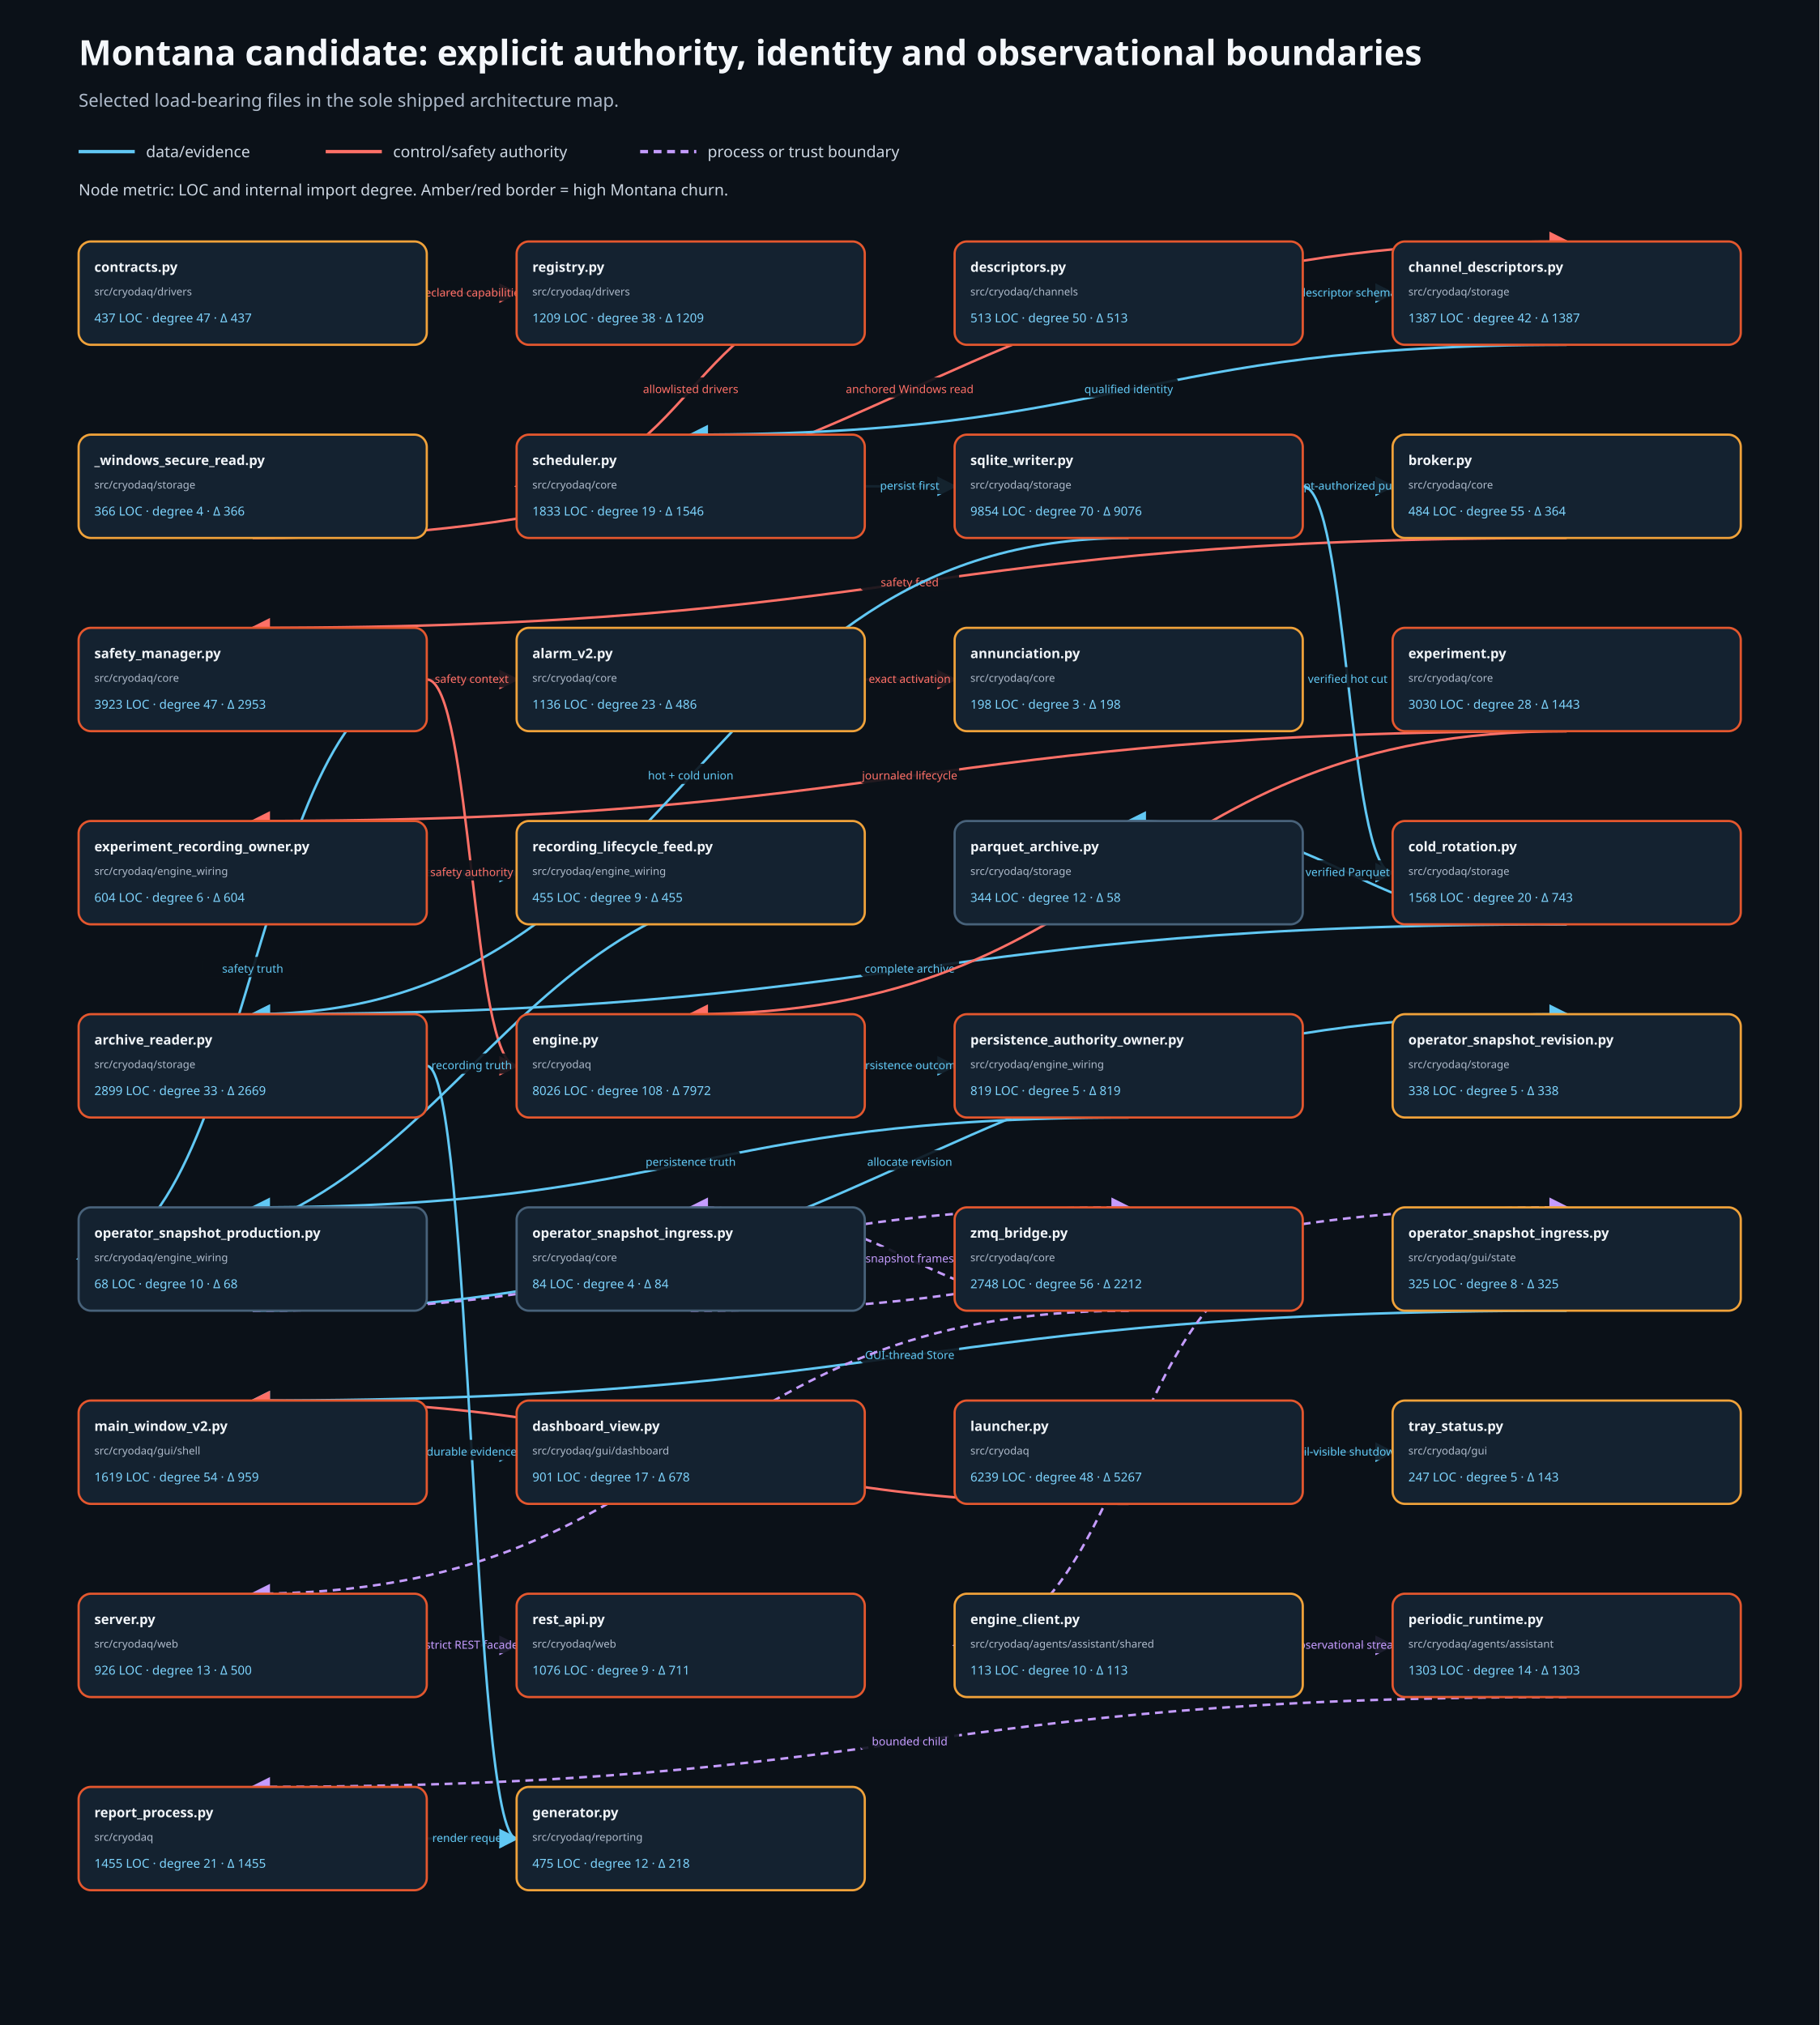
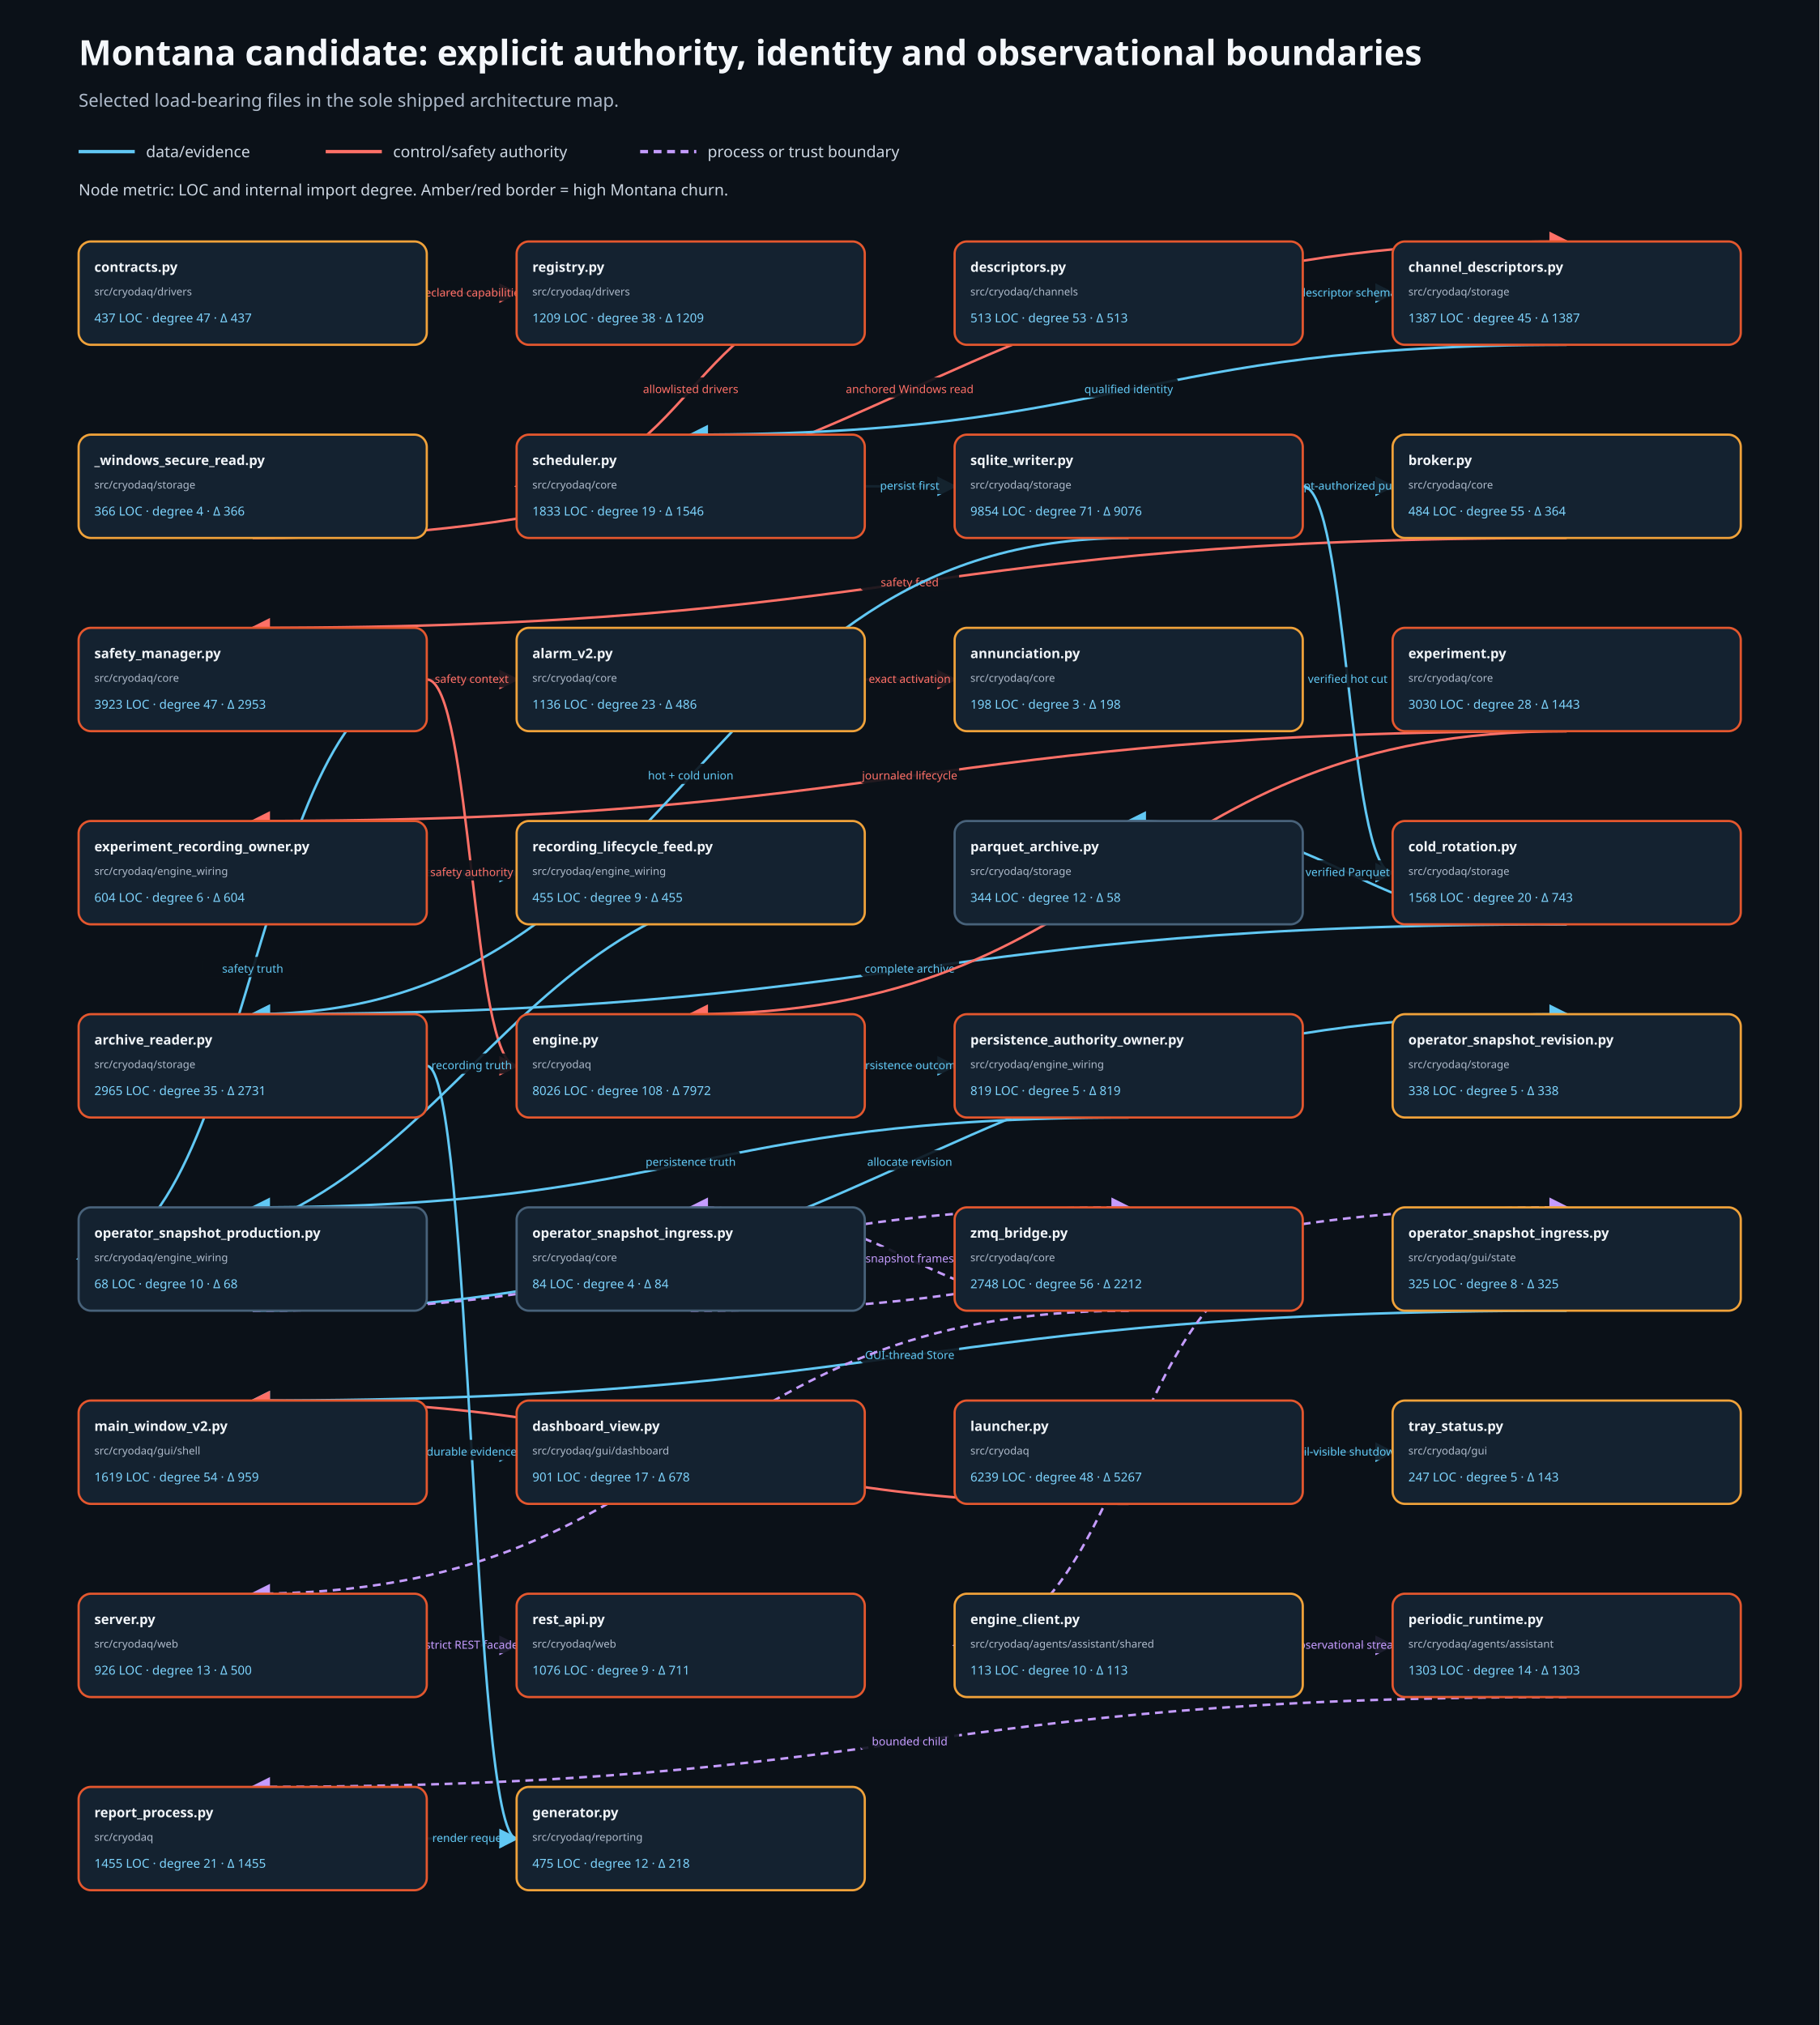
<svg xmlns="http://www.w3.org/2000/svg" role="img" aria-labelledby="title desc" viewBox="0 0 1620 1803" width="1620" height="1803">
  <defs>
    <marker id="dataArrow" markerWidth="8" markerHeight="8" refX="7" refY="4" orient="auto">
      <path d="M0,0 L8,4 L0,8 Z" fill="#61c8f4" />
    </marker>
    <marker id="controlArrow" markerWidth="8" markerHeight="8" refX="7" refY="4" orient="auto">
      <path d="M0,0 L8,4 L0,8 Z" fill="#ff7067" />
    </marker>
    <marker id="boundaryArrow" markerWidth="8" markerHeight="8" refX="7" refY="4" orient="auto">
      <path d="M0,0 L8,4 L0,8 Z" fill="#c59cff" />
    </marker>
  </defs>
  <rect width="100%" height="100%" fill="#0b1118" />
  <text x="70" y="58" fill="#f4f7fb" font-family="Segoe UI, sans-serif" font-size="31" font-weight="700">Montana candidate: explicit authority, identity and observational boundaries</text>
  <text x="70" y="95" fill="#aebaca" font-family="Segoe UI, sans-serif" font-size="16">Selected load-bearing files in the sole shipped architecture map.</text>
  <g aria-label="Legend" font-family="Segoe UI, sans-serif" font-size="14">
    <line x1="70" y1="135" x2="120" y2="135" stroke="#61c8f4" stroke-width="3" />
    <text x="130" y="140" fill="#cbd5e1">data/evidence</text>
    <line x1="290" y1="135" x2="340" y2="135" stroke="#ff7067" stroke-width="3" />
    <text x="350" y="140" fill="#cbd5e1">control/safety authority</text>
    <line x1="570" y1="135" x2="620" y2="135" stroke="#c59cff" stroke-width="3" stroke-dasharray="7 5" />
    <text x="630" y="140" fill="#cbd5e1">process or trust boundary</text>
    <text x="70" y="174" fill="#cbd5e1">Node metric: LOC and internal import degree. Amber/red border = high Montana churn.</text>
  </g>
  <g class="architecture-edges" fill="none">
    <path d="M380,261.0 C420.0,261.0 420.0,261.0 460,261.0" stroke="#ff7067" stroke-width="2.2" marker-end="url(#controlArrow)" />
    <rect x="376.0" y="250.0" width="88" height="18" rx="4" fill="#0b1118" opacity=".9" />
    <text x="420.0" y="264.0" text-anchor="middle" fill="#ff7067" font-family="Segoe UI, sans-serif" font-size="10">declared capabilities</text>
    <path d="M770,261.0 C615.0,261.0 615.0,433.0 460,433.0" stroke="#ff7067" stroke-width="2.2" marker-end="url(#controlArrow)" />
    <rect x="571.0" y="336.0" width="88" height="18" rx="4" fill="#0b1118" opacity=".9" />
    <text x="615.0" y="350.0" text-anchor="middle" fill="#ff7067" font-family="Segoe UI, sans-serif" font-size="10">allowlisted drivers</text>
    <path d="M1160,261.0 C1200.0,261.0 1200.0,261.0 1240,261.0" stroke="#61c8f4" stroke-width="2.2" marker-end="url(#dataArrow)" />
    <rect x="1156.0" y="250.0" width="88" height="18" rx="4" fill="#0b1118" opacity=".9" />
    <text x="1200.0" y="264.0" text-anchor="middle" fill="#61c8f4" font-family="Segoe UI, sans-serif" font-size="10">descriptor schema</text>
    <path d="M225.0,479 C810.0,479 810.0,215 1395.0,215" stroke="#ff7067" stroke-width="2.2" marker-end="url(#controlArrow)" />
    <rect x="766.0" y="336.0" width="88" height="18" rx="4" fill="#0b1118" opacity=".9" />
    <text x="810.0" y="350.0" text-anchor="middle" fill="#ff7067" font-family="Segoe UI, sans-serif" font-size="10">anchored Windows read</text>
    <path d="M1395.0,307 C1005.0,307 1005.0,387 615.0,387" stroke="#61c8f4" stroke-width="2.2" marker-end="url(#dataArrow)" />
    <rect x="961.0" y="336.0" width="88" height="18" rx="4" fill="#0b1118" opacity=".9" />
    <text x="1005.0" y="350.0" text-anchor="middle" fill="#61c8f4" font-family="Segoe UI, sans-serif" font-size="10">qualified identity</text>
    <path d="M770,433.0 C810.0,433.0 810.0,433.0 850,433.0" stroke="#61c8f4" stroke-width="2.2" marker-end="url(#dataArrow)" />
    <rect x="766.0" y="422.0" width="88" height="18" rx="4" fill="#0b1118" opacity=".9" />
    <text x="810.0" y="436.0" text-anchor="middle" fill="#61c8f4" font-family="Segoe UI, sans-serif" font-size="10">persist first</text>
    <path d="M1160,433.0 C1200.0,433.0 1200.0,433.0 1240,433.0" stroke="#61c8f4" stroke-width="2.2" marker-end="url(#dataArrow)" />
    <rect x="1156.0" y="422.0" width="88" height="18" rx="4" fill="#0b1118" opacity=".9" />
    <text x="1200.0" y="436.0" text-anchor="middle" fill="#61c8f4" font-family="Segoe UI, sans-serif" font-size="10">receipt-authorized publish</text>
    <path d="M1395.0,479 C810.0,479 810.0,559 225.0,559" stroke="#ff7067" stroke-width="2.2" marker-end="url(#controlArrow)" />
    <rect x="766.0" y="508.0" width="88" height="18" rx="4" fill="#0b1118" opacity=".9" />
    <text x="810.0" y="522.0" text-anchor="middle" fill="#ff7067" font-family="Segoe UI, sans-serif" font-size="10">safety feed</text>
    <path d="M380,605.0 C420.0,605.0 420.0,605.0 460,605.0" stroke="#ff7067" stroke-width="2.2" marker-end="url(#controlArrow)" />
    <rect x="376.0" y="594.0" width="88" height="18" rx="4" fill="#0b1118" opacity=".9" />
    <text x="420.0" y="608.0" text-anchor="middle" fill="#ff7067" font-family="Segoe UI, sans-serif" font-size="10">safety context</text>
    <path d="M770,605.0 C810.0,605.0 810.0,605.0 850,605.0" stroke="#ff7067" stroke-width="2.2" marker-end="url(#controlArrow)" />
    <rect x="766.0" y="594.0" width="88" height="18" rx="4" fill="#0b1118" opacity=".9" />
    <text x="810.0" y="608.0" text-anchor="middle" fill="#ff7067" font-family="Segoe UI, sans-serif" font-size="10">exact activation</text>
    <path d="M1395.0,651 C810.0,651 810.0,731 225.0,731" stroke="#ff7067" stroke-width="2.2" marker-end="url(#controlArrow)" />
    <rect x="766.0" y="680.0" width="88" height="18" rx="4" fill="#0b1118" opacity=".9" />
    <text x="810.0" y="694.0" text-anchor="middle" fill="#ff7067" font-family="Segoe UI, sans-serif" font-size="10">journaled lifecycle</text>
    <path d="M380,777.0 C420.0,777.0 420.0,777.0 460,777.0" stroke="#61c8f4" stroke-width="2.2" marker-end="url(#dataArrow)" />
    <rect x="376.0" y="766.0" width="88" height="18" rx="4" fill="#0b1118" opacity=".9" />
    <text x="420.0" y="780.0" text-anchor="middle" fill="#61c8f4" font-family="Segoe UI, sans-serif" font-size="10">recording outcome</text>
    <path d="M1160,433.0 C1200.0,433.0 1200.0,777.0 1240,777.0" stroke="#61c8f4" stroke-width="2.2" marker-end="url(#dataArrow)" />
    <rect x="1156.0" y="594.0" width="88" height="18" rx="4" fill="#0b1118" opacity=".9" />
    <text x="1200.0" y="608.0" text-anchor="middle" fill="#61c8f4" font-family="Segoe UI, sans-serif" font-size="10">verified hot cut</text>
    <path d="M1395.0,823 C1200.0,823 1200.0,731 1005.0,731" stroke="#61c8f4" stroke-width="2.2" marker-end="url(#dataArrow)" />
    <rect x="1156.0" y="766.0" width="88" height="18" rx="4" fill="#0b1118" opacity=".9" />
    <text x="1200.0" y="780.0" text-anchor="middle" fill="#61c8f4" font-family="Segoe UI, sans-serif" font-size="10">verified Parquet</text>
    <path d="M1395.0,823 C810.0,823 810.0,903 225.0,903" stroke="#61c8f4" stroke-width="2.2" marker-end="url(#dataArrow)" />
    <rect x="766.0" y="852.0" width="88" height="18" rx="4" fill="#0b1118" opacity=".9" />
    <text x="810.0" y="866.0" text-anchor="middle" fill="#61c8f4" font-family="Segoe UI, sans-serif" font-size="10">complete archive</text>
    <path d="M1005.0,479 C615.0,479 615.0,903 225.0,903" stroke="#61c8f4" stroke-width="2.2" marker-end="url(#dataArrow)" />
    <rect x="571.0" y="680.0" width="88" height="18" rx="4" fill="#0b1118" opacity=".9" />
    <text x="615.0" y="694.0" text-anchor="middle" fill="#61c8f4" font-family="Segoe UI, sans-serif" font-size="10">hot + cold union</text>
    <path d="M380,605.0 C420.0,605.0 420.0,949.0 460,949.0" stroke="#ff7067" stroke-width="2.2" marker-end="url(#controlArrow)" />
    <rect x="376.0" y="766.0" width="88" height="18" rx="4" fill="#0b1118" opacity=".9" />
    <text x="420.0" y="780.0" text-anchor="middle" fill="#ff7067" font-family="Segoe UI, sans-serif" font-size="10">safety authority</text>
    <path d="M1395.0,651 C1005.0,651 1005.0,903 615.0,903" stroke="#ff7067" stroke-width="2.2" marker-end="url(#controlArrow)" />
    <rect x="961.0" y="766.0" width="88" height="18" rx="4" fill="#0b1118" opacity=".9" />
    <text x="1005.0" y="780.0" text-anchor="middle" fill="#ff7067" font-family="Segoe UI, sans-serif" font-size="10">experiment commands</text>
    <path d="M770,949.0 C810.0,949.0 810.0,949.0 850,949.0" stroke="#61c8f4" stroke-width="2.2" marker-end="url(#dataArrow)" />
    <rect x="766.0" y="938.0" width="88" height="18" rx="4" fill="#0b1118" opacity=".9" />
    <text x="810.0" y="952.0" text-anchor="middle" fill="#61c8f4" font-family="Segoe UI, sans-serif" font-size="10">persistence outcomes</text>
    <path d="M770,777.0 C420.0,777.0 420.0,1121.0 70,1121.0" stroke="#61c8f4" stroke-width="2.2" marker-end="url(#dataArrow)" />
    <rect x="376.0" y="938.0" width="88" height="18" rx="4" fill="#0b1118" opacity=".9" />
    <text x="420.0" y="952.0" text-anchor="middle" fill="#61c8f4" font-family="Segoe UI, sans-serif" font-size="10">recording truth</text>
    <path d="M1005.0,995 C615.0,995 615.0,1075 225.0,1075" stroke="#61c8f4" stroke-width="2.2" marker-end="url(#dataArrow)" />
    <rect x="571.0" y="1024.0" width="88" height="18" rx="4" fill="#0b1118" opacity=".9" />
    <text x="615.0" y="1038.0" text-anchor="middle" fill="#61c8f4" font-family="Segoe UI, sans-serif" font-size="10">persistence truth</text>
    <path d="M380,605.0 C225.0,605.0 225.0,1121.0 70,1121.0" stroke="#61c8f4" stroke-width="2.2" marker-end="url(#dataArrow)" />
    <rect x="181.0" y="852.0" width="88" height="18" rx="4" fill="#0b1118" opacity=".9" />
    <text x="225.0" y="866.0" text-anchor="middle" fill="#61c8f4" font-family="Segoe UI, sans-serif" font-size="10">safety truth</text>
    <path d="M225.0,1167 C810.0,1167 810.0,903 1395.0,903" stroke="#61c8f4" stroke-width="2.2" marker-end="url(#dataArrow)" />
    <rect x="766.0" y="1024.0" width="88" height="18" rx="4" fill="#0b1118" opacity=".9" />
    <text x="810.0" y="1038.0" text-anchor="middle" fill="#61c8f4" font-family="Segoe UI, sans-serif" font-size="10">allocate revision</text>
    <path d="M225.0,1167 C615.0,1167 615.0,1075 1005.0,1075" stroke="#c59cff" stroke-width="2.2" marker-end="url(#boundaryArrow)" stroke-dasharray="7 5" />
    <rect x="571.0" y="1110.0" width="88" height="18" rx="4" fill="#0b1118" opacity=".9" />
    <text x="615.0" y="1124.0" text-anchor="middle" fill="#c59cff" font-family="Segoe UI, sans-serif" font-size="10">revisioned PUB</text>
    <path d="M1005.0,1167 C810.0,1167 810.0,1075 615.0,1075" stroke="#c59cff" stroke-width="2.2" marker-end="url(#boundaryArrow)" stroke-dasharray="7 5" />
    <rect x="766.0" y="1110.0" width="88" height="18" rx="4" fill="#0b1118" opacity=".9" />
    <text x="810.0" y="1124.0" text-anchor="middle" fill="#c59cff" font-family="Segoe UI, sans-serif" font-size="10">snapshot frames</text>
    <path d="M615.0,1167 C1005.0,1167 1005.0,1075 1395.0,1075" stroke="#c59cff" stroke-width="2.2" marker-end="url(#boundaryArrow)" stroke-dasharray="7 5" />
    <rect x="961.0" y="1110.0" width="88" height="18" rx="4" fill="#0b1118" opacity=".9" />
    <text x="1005.0" y="1124.0" text-anchor="middle" fill="#c59cff" font-family="Segoe UI, sans-serif" font-size="10">bounded queue</text>
    <path d="M1395.0,1167 C810.0,1167 810.0,1247 225.0,1247" stroke="#61c8f4" stroke-width="2.2" marker-end="url(#dataArrow)" />
    <rect x="766.0" y="1196.0" width="88" height="18" rx="4" fill="#0b1118" opacity=".9" />
    <text x="810.0" y="1210.0" text-anchor="middle" fill="#61c8f4" font-family="Segoe UI, sans-serif" font-size="10">GUI-thread Store</text>
    <path d="M380,1293.0 C420.0,1293.0 420.0,1293.0 460,1293.0" stroke="#61c8f4" stroke-width="2.2" marker-end="url(#dataArrow)" />
    <rect x="376.0" y="1282.0" width="88" height="18" rx="4" fill="#0b1118" opacity=".9" />
    <text x="420.0" y="1296.0" text-anchor="middle" fill="#61c8f4" font-family="Segoe UI, sans-serif" font-size="10">panoramic truth</text>
    <path d="M1005.0,1339 C615.0,1339 615.0,1247 225.0,1247" stroke="#ff7067" stroke-width="2.2" marker-end="url(#controlArrow)" />
    <rect x="571.0" y="1282.0" width="88" height="18" rx="4" fill="#0b1118" opacity=".9" />
    <text x="615.0" y="1296.0" text-anchor="middle" fill="#ff7067" font-family="Segoe UI, sans-serif" font-size="10">owns GUI lifecycle</text>
    <path d="M1160,1293.0 C1200.0,1293.0 1200.0,1293.0 1240,1293.0" stroke="#61c8f4" stroke-width="2.2" marker-end="url(#dataArrow)" />
    <rect x="1156.0" y="1282.0" width="88" height="18" rx="4" fill="#0b1118" opacity=".9" />
    <text x="1200.0" y="1296.0" text-anchor="middle" fill="#61c8f4" font-family="Segoe UI, sans-serif" font-size="10">fail-visible shutdown</text>
    <path d="M1005.0,1167 C615.0,1167 615.0,1419 225.0,1419" stroke="#c59cff" stroke-width="2.2" marker-end="url(#boundaryArrow)" stroke-dasharray="7 5" />
    <rect x="571.0" y="1282.0" width="88" height="18" rx="4" fill="#0b1118" opacity=".9" />
    <text x="615.0" y="1296.0" text-anchor="middle" fill="#c59cff" font-family="Segoe UI, sans-serif" font-size="10">monitoring transport</text>
    <path d="M380,1465.0 C420.0,1465.0 420.0,1465.0 460,1465.0" stroke="#c59cff" stroke-width="2.2" marker-end="url(#boundaryArrow)" stroke-dasharray="7 5" />
    <rect x="376.0" y="1454.0" width="88" height="18" rx="4" fill="#0b1118" opacity=".9" />
    <text x="420.0" y="1468.0" text-anchor="middle" fill="#c59cff" font-family="Segoe UI, sans-serif" font-size="10">strict REST facade</text>
    <path d="M1160,1121.0 C1005.0,1121.0 1005.0,1465.0 850,1465.0" stroke="#c59cff" stroke-width="2.2" marker-end="url(#boundaryArrow)" stroke-dasharray="7 5" />
    <rect x="961.0" y="1282.0" width="88" height="18" rx="4" fill="#0b1118" opacity=".9" />
    <text x="1005.0" y="1296.0" text-anchor="middle" fill="#c59cff" font-family="Segoe UI, sans-serif" font-size="10">allowlisted query</text>
    <path d="M1160,1465.0 C1200.0,1465.0 1200.0,1465.0 1240,1465.0" stroke="#c59cff" stroke-width="2.2" marker-end="url(#boundaryArrow)" stroke-dasharray="7 5" />
    <rect x="1156.0" y="1454.0" width="88" height="18" rx="4" fill="#0b1118" opacity=".9" />
    <text x="1200.0" y="1468.0" text-anchor="middle" fill="#c59cff" font-family="Segoe UI, sans-serif" font-size="10">observational stream</text>
    <path d="M1395.0,1511 C810.0,1511 810.0,1591 225.0,1591" stroke="#c59cff" stroke-width="2.2" marker-end="url(#boundaryArrow)" stroke-dasharray="7 5" />
    <rect x="766.0" y="1540.0" width="88" height="18" rx="4" fill="#0b1118" opacity=".9" />
    <text x="810.0" y="1554.0" text-anchor="middle" fill="#c59cff" font-family="Segoe UI, sans-serif" font-size="10">bounded child</text>
    <path d="M380,1637.0 C420.0,1637.0 420.0,1637.0 460,1637.0" stroke="#61c8f4" stroke-width="2.2" marker-end="url(#dataArrow)" />
    <rect x="376.0" y="1626.0" width="88" height="18" rx="4" fill="#0b1118" opacity=".9" />
    <text x="420.0" y="1640.0" text-anchor="middle" fill="#61c8f4" font-family="Segoe UI, sans-serif" font-size="10">render request</text>
    <path d="M380,949.0 C420.0,949.0 420.0,1637.0 460,1637.0" stroke="#61c8f4" stroke-width="2.2" marker-end="url(#dataArrow)" />
    <rect x="376.0" y="1282.0" width="88" height="18" rx="4" fill="#0b1118" opacity=".9" />
    <text x="420.0" y="1296.0" text-anchor="middle" fill="#61c8f4" font-family="Segoe UI, sans-serif" font-size="10">durable evidence</text>
  </g>
  <g class="important-files" font-family="Segoe UI, sans-serif">
    <g class="file-node" data-path="src/cryodaq/drivers/contracts.py" data-kind="blob" role="group" aria-label="src/cryodaq/drivers/contracts.py | 437 LOC | internal degree 47 | churn 437">
      <rect x="70" y="215" width="310" height="92" rx="11" fill="#142230" stroke="#f0a23a" stroke-width="2" />
      <text x="84" y="242" fill="#f1f5f9" font-size="12" font-weight="700">contracts.py</text>
      <text x="84" y="263" fill="#aebaca" font-size="9.5">src/cryodaq/drivers</text>
      <text x="84" y="287" fill="#7dd3fc" font-size="11">437 LOC · degree 47 · Δ 437</text>
    </g>
    <g class="file-node" data-path="src/cryodaq/drivers/registry.py" data-kind="blob" role="group" aria-label="src/cryodaq/drivers/registry.py | 1209 LOC | internal degree 38 | churn 1209">
      <rect x="460" y="215" width="310" height="92" rx="11" fill="#142230" stroke="#e4572e" stroke-width="2" />
      <text x="474" y="242" fill="#f1f5f9" font-size="12" font-weight="700">registry.py</text>
      <text x="474" y="263" fill="#aebaca" font-size="9.5">src/cryodaq/drivers</text>
      <text x="474" y="287" fill="#7dd3fc" font-size="11">1209 LOC · degree 38 · Δ 1209</text>
    </g>
-     <g class="file-node" data-path="src/cryodaq/channels/descriptors.py" data-kind="blob" role="group" aria-label="src/cryodaq/channels/descriptors.py | 513 LOC | internal degree 50 | churn 513">
+     <g class="file-node" data-path="src/cryodaq/channels/descriptors.py" data-kind="blob" role="group" aria-label="src/cryodaq/channels/descriptors.py | 513 LOC | internal degree 53 | churn 513">
      <rect x="850" y="215" width="310" height="92" rx="11" fill="#142230" stroke="#e4572e" stroke-width="2" />
      <text x="864" y="242" fill="#f1f5f9" font-size="12" font-weight="700">descriptors.py</text>
      <text x="864" y="263" fill="#aebaca" font-size="9.5">src/cryodaq/channels</text>
-       <text x="864" y="287" fill="#7dd3fc" font-size="11">513 LOC · degree 50 · Δ 513</text>
-     </g>
-     <g class="file-node" data-path="src/cryodaq/storage/channel_descriptors.py" data-kind="blob" role="group" aria-label="src/cryodaq/storage/channel_descriptors.py | 1387 LOC | internal degree 42 | churn 1387">
+       <text x="864" y="287" fill="#7dd3fc" font-size="11">513 LOC · degree 53 · Δ 513</text>
+     </g>
+     <g class="file-node" data-path="src/cryodaq/storage/channel_descriptors.py" data-kind="blob" role="group" aria-label="src/cryodaq/storage/channel_descriptors.py | 1387 LOC | internal degree 45 | churn 1387">
      <rect x="1240" y="215" width="310" height="92" rx="11" fill="#142230" stroke="#e4572e" stroke-width="2" />
      <text x="1254" y="242" fill="#f1f5f9" font-size="12" font-weight="700">channel_descriptors.py</text>
      <text x="1254" y="263" fill="#aebaca" font-size="9.5">src/cryodaq/storage</text>
-       <text x="1254" y="287" fill="#7dd3fc" font-size="11">1387 LOC · degree 42 · Δ 1387</text>
+       <text x="1254" y="287" fill="#7dd3fc" font-size="11">1387 LOC · degree 45 · Δ 1387</text>
    </g>
    <g class="file-node" data-path="src/cryodaq/storage/_windows_secure_read.py" data-kind="blob" role="group" aria-label="src/cryodaq/storage/_windows_secure_read.py | 366 LOC | internal degree 4 | churn 366">
      <rect x="70" y="387" width="310" height="92" rx="11" fill="#142230" stroke="#f0a23a" stroke-width="2" />
      <text x="84" y="414" fill="#f1f5f9" font-size="12" font-weight="700">_windows_secure_read.py</text>
      <text x="84" y="435" fill="#aebaca" font-size="9.5">src/cryodaq/storage</text>
      <text x="84" y="459" fill="#7dd3fc" font-size="11">366 LOC · degree 4 · Δ 366</text>
    </g>
    <g class="file-node" data-path="src/cryodaq/core/scheduler.py" data-kind="blob" role="group" aria-label="src/cryodaq/core/scheduler.py | 1833 LOC | internal degree 19 | churn 1546">
      <rect x="460" y="387" width="310" height="92" rx="11" fill="#142230" stroke="#e4572e" stroke-width="2" />
      <text x="474" y="414" fill="#f1f5f9" font-size="12" font-weight="700">scheduler.py</text>
      <text x="474" y="435" fill="#aebaca" font-size="9.5">src/cryodaq/core</text>
      <text x="474" y="459" fill="#7dd3fc" font-size="11">1833 LOC · degree 19 · Δ 1546</text>
    </g>
-     <g class="file-node" data-path="src/cryodaq/storage/sqlite_writer.py" data-kind="blob" role="group" aria-label="src/cryodaq/storage/sqlite_writer.py | 9854 LOC | internal degree 70 | churn 9076">
+     <g class="file-node" data-path="src/cryodaq/storage/sqlite_writer.py" data-kind="blob" role="group" aria-label="src/cryodaq/storage/sqlite_writer.py | 9854 LOC | internal degree 71 | churn 9076">
      <rect x="850" y="387" width="310" height="92" rx="11" fill="#142230" stroke="#e4572e" stroke-width="2" />
      <text x="864" y="414" fill="#f1f5f9" font-size="12" font-weight="700">sqlite_writer.py</text>
      <text x="864" y="435" fill="#aebaca" font-size="9.5">src/cryodaq/storage</text>
-       <text x="864" y="459" fill="#7dd3fc" font-size="11">9854 LOC · degree 70 · Δ 9076</text>
+       <text x="864" y="459" fill="#7dd3fc" font-size="11">9854 LOC · degree 71 · Δ 9076</text>
    </g>
    <g class="file-node" data-path="src/cryodaq/core/broker.py" data-kind="blob" role="group" aria-label="src/cryodaq/core/broker.py | 484 LOC | internal degree 55 | churn 364">
      <rect x="1240" y="387" width="310" height="92" rx="11" fill="#142230" stroke="#f0a23a" stroke-width="2" />
      <text x="1254" y="414" fill="#f1f5f9" font-size="12" font-weight="700">broker.py</text>
      <text x="1254" y="435" fill="#aebaca" font-size="9.5">src/cryodaq/core</text>
      <text x="1254" y="459" fill="#7dd3fc" font-size="11">484 LOC · degree 55 · Δ 364</text>
    </g>
    <g class="file-node" data-path="src/cryodaq/core/safety_manager.py" data-kind="blob" role="group" aria-label="src/cryodaq/core/safety_manager.py | 3923 LOC | internal degree 47 | churn 2953">
      <rect x="70" y="559" width="310" height="92" rx="11" fill="#142230" stroke="#e4572e" stroke-width="2" />
      <text x="84" y="586" fill="#f1f5f9" font-size="12" font-weight="700">safety_manager.py</text>
      <text x="84" y="607" fill="#aebaca" font-size="9.5">src/cryodaq/core</text>
      <text x="84" y="631" fill="#7dd3fc" font-size="11">3923 LOC · degree 47 · Δ 2953</text>
    </g>
    <g class="file-node" data-path="src/cryodaq/core/alarm_v2.py" data-kind="blob" role="group" aria-label="src/cryodaq/core/alarm_v2.py | 1136 LOC | internal degree 23 | churn 486">
      <rect x="460" y="559" width="310" height="92" rx="11" fill="#142230" stroke="#f0a23a" stroke-width="2" />
      <text x="474" y="586" fill="#f1f5f9" font-size="12" font-weight="700">alarm_v2.py</text>
      <text x="474" y="607" fill="#aebaca" font-size="9.5">src/cryodaq/core</text>
      <text x="474" y="631" fill="#7dd3fc" font-size="11">1136 LOC · degree 23 · Δ 486</text>
    </g>
    <g class="file-node" data-path="src/cryodaq/core/annunciation.py" data-kind="blob" role="group" aria-label="src/cryodaq/core/annunciation.py | 198 LOC | internal degree 3 | churn 198">
      <rect x="850" y="559" width="310" height="92" rx="11" fill="#142230" stroke="#f0a23a" stroke-width="2" />
      <text x="864" y="586" fill="#f1f5f9" font-size="12" font-weight="700">annunciation.py</text>
      <text x="864" y="607" fill="#aebaca" font-size="9.5">src/cryodaq/core</text>
      <text x="864" y="631" fill="#7dd3fc" font-size="11">198 LOC · degree 3 · Δ 198</text>
    </g>
    <g class="file-node" data-path="src/cryodaq/core/experiment.py" data-kind="blob" role="group" aria-label="src/cryodaq/core/experiment.py | 3030 LOC | internal degree 28 | churn 1443">
      <rect x="1240" y="559" width="310" height="92" rx="11" fill="#142230" stroke="#e4572e" stroke-width="2" />
      <text x="1254" y="586" fill="#f1f5f9" font-size="12" font-weight="700">experiment.py</text>
      <text x="1254" y="607" fill="#aebaca" font-size="9.5">src/cryodaq/core</text>
      <text x="1254" y="631" fill="#7dd3fc" font-size="11">3030 LOC · degree 28 · Δ 1443</text>
    </g>
    <g class="file-node" data-path="src/cryodaq/engine_wiring/experiment_recording_owner.py" data-kind="blob" role="group" aria-label="src/cryodaq/engine_wiring/experiment_recording_owner.py | 604 LOC | internal degree 6 | churn 604">
      <rect x="70" y="731" width="310" height="92" rx="11" fill="#142230" stroke="#e4572e" stroke-width="2" />
      <text x="84" y="758" fill="#f1f5f9" font-size="12" font-weight="700">experiment_recording_owner.py</text>
      <text x="84" y="779" fill="#aebaca" font-size="9.5">src/cryodaq/engine_wiring</text>
      <text x="84" y="803" fill="#7dd3fc" font-size="11">604 LOC · degree 6 · Δ 604</text>
    </g>
    <g class="file-node" data-path="src/cryodaq/engine_wiring/recording_lifecycle_feed.py" data-kind="blob" role="group" aria-label="src/cryodaq/engine_wiring/recording_lifecycle_feed.py | 455 LOC | internal degree 9 | churn 455">
      <rect x="460" y="731" width="310" height="92" rx="11" fill="#142230" stroke="#f0a23a" stroke-width="2" />
      <text x="474" y="758" fill="#f1f5f9" font-size="12" font-weight="700">recording_lifecycle_feed.py</text>
      <text x="474" y="779" fill="#aebaca" font-size="9.5">src/cryodaq/engine_wiring</text>
      <text x="474" y="803" fill="#7dd3fc" font-size="11">455 LOC · degree 9 · Δ 455</text>
    </g>
    <g class="file-node" data-path="src/cryodaq/storage/parquet_archive.py" data-kind="blob" role="group" aria-label="src/cryodaq/storage/parquet_archive.py | 344 LOC | internal degree 12 | churn 58">
      <rect x="850" y="731" width="310" height="92" rx="11" fill="#142230" stroke="#48627a" stroke-width="2" />
      <text x="864" y="758" fill="#f1f5f9" font-size="12" font-weight="700">parquet_archive.py</text>
      <text x="864" y="779" fill="#aebaca" font-size="9.5">src/cryodaq/storage</text>
      <text x="864" y="803" fill="#7dd3fc" font-size="11">344 LOC · degree 12 · Δ 58</text>
    </g>
    <g class="file-node" data-path="src/cryodaq/storage/cold_rotation.py" data-kind="blob" role="group" aria-label="src/cryodaq/storage/cold_rotation.py | 1568 LOC | internal degree 20 | churn 743">
      <rect x="1240" y="731" width="310" height="92" rx="11" fill="#142230" stroke="#e4572e" stroke-width="2" />
      <text x="1254" y="758" fill="#f1f5f9" font-size="12" font-weight="700">cold_rotation.py</text>
      <text x="1254" y="779" fill="#aebaca" font-size="9.5">src/cryodaq/storage</text>
      <text x="1254" y="803" fill="#7dd3fc" font-size="11">1568 LOC · degree 20 · Δ 743</text>
    </g>
-     <g class="file-node" data-path="src/cryodaq/storage/archive_reader.py" data-kind="blob" role="group" aria-label="src/cryodaq/storage/archive_reader.py | 2899 LOC | internal degree 33 | churn 2669">
+     <g class="file-node" data-path="src/cryodaq/storage/archive_reader.py" data-kind="blob" role="group" aria-label="src/cryodaq/storage/archive_reader.py | 2965 LOC | internal degree 35 | churn 2731">
      <rect x="70" y="903" width="310" height="92" rx="11" fill="#142230" stroke="#e4572e" stroke-width="2" />
      <text x="84" y="930" fill="#f1f5f9" font-size="12" font-weight="700">archive_reader.py</text>
      <text x="84" y="951" fill="#aebaca" font-size="9.5">src/cryodaq/storage</text>
-       <text x="84" y="975" fill="#7dd3fc" font-size="11">2899 LOC · degree 33 · Δ 2669</text>
+       <text x="84" y="975" fill="#7dd3fc" font-size="11">2965 LOC · degree 35 · Δ 2731</text>
    </g>
    <g class="file-node" data-path="src/cryodaq/engine.py" data-kind="blob" role="group" aria-label="src/cryodaq/engine.py | 8026 LOC | internal degree 108 | churn 7972">
      <rect x="460" y="903" width="310" height="92" rx="11" fill="#142230" stroke="#e4572e" stroke-width="2" />
      <text x="474" y="930" fill="#f1f5f9" font-size="12" font-weight="700">engine.py</text>
      <text x="474" y="951" fill="#aebaca" font-size="9.5">src/cryodaq</text>
      <text x="474" y="975" fill="#7dd3fc" font-size="11">8026 LOC · degree 108 · Δ 7972</text>
    </g>
    <g class="file-node" data-path="src/cryodaq/engine_wiring/persistence_authority_owner.py" data-kind="blob" role="group" aria-label="src/cryodaq/engine_wiring/persistence_authority_owner.py | 819 LOC | internal degree 5 | churn 819">
      <rect x="850" y="903" width="310" height="92" rx="11" fill="#142230" stroke="#e4572e" stroke-width="2" />
      <text x="864" y="930" fill="#f1f5f9" font-size="12" font-weight="700">persistence_authority_owner.py</text>
      <text x="864" y="951" fill="#aebaca" font-size="9.5">src/cryodaq/engine_wiring</text>
      <text x="864" y="975" fill="#7dd3fc" font-size="11">819 LOC · degree 5 · Δ 819</text>
    </g>
    <g class="file-node" data-path="src/cryodaq/storage/operator_snapshot_revision.py" data-kind="blob" role="group" aria-label="src/cryodaq/storage/operator_snapshot_revision.py | 338 LOC | internal degree 5 | churn 338">
      <rect x="1240" y="903" width="310" height="92" rx="11" fill="#142230" stroke="#f0a23a" stroke-width="2" />
      <text x="1254" y="930" fill="#f1f5f9" font-size="12" font-weight="700">operator_snapshot_revision.py</text>
      <text x="1254" y="951" fill="#aebaca" font-size="9.5">src/cryodaq/storage</text>
      <text x="1254" y="975" fill="#7dd3fc" font-size="11">338 LOC · degree 5 · Δ 338</text>
    </g>
    <g class="file-node" data-path="src/cryodaq/engine_wiring/operator_snapshot_production.py" data-kind="blob" role="group" aria-label="src/cryodaq/engine_wiring/operator_snapshot_production.py | 68 LOC | internal degree 10 | churn 68">
      <rect x="70" y="1075" width="310" height="92" rx="11" fill="#142230" stroke="#48627a" stroke-width="2" />
      <text x="84" y="1102" fill="#f1f5f9" font-size="12" font-weight="700">operator_snapshot_production.py</text>
      <text x="84" y="1123" fill="#aebaca" font-size="9.5">src/cryodaq/engine_wiring</text>
      <text x="84" y="1147" fill="#7dd3fc" font-size="11">68 LOC · degree 10 · Δ 68</text>
    </g>
    <g class="file-node" data-path="src/cryodaq/core/operator_snapshot_ingress.py" data-kind="blob" role="group" aria-label="src/cryodaq/core/operator_snapshot_ingress.py | 84 LOC | internal degree 4 | churn 84">
      <rect x="460" y="1075" width="310" height="92" rx="11" fill="#142230" stroke="#48627a" stroke-width="2" />
      <text x="474" y="1102" fill="#f1f5f9" font-size="12" font-weight="700">operator_snapshot_ingress.py</text>
      <text x="474" y="1123" fill="#aebaca" font-size="9.5">src/cryodaq/core</text>
      <text x="474" y="1147" fill="#7dd3fc" font-size="11">84 LOC · degree 4 · Δ 84</text>
    </g>
    <g class="file-node" data-path="src/cryodaq/core/zmq_bridge.py" data-kind="blob" role="group" aria-label="src/cryodaq/core/zmq_bridge.py | 2748 LOC | internal degree 56 | churn 2212">
      <rect x="850" y="1075" width="310" height="92" rx="11" fill="#142230" stroke="#e4572e" stroke-width="2" />
      <text x="864" y="1102" fill="#f1f5f9" font-size="12" font-weight="700">zmq_bridge.py</text>
      <text x="864" y="1123" fill="#aebaca" font-size="9.5">src/cryodaq/core</text>
      <text x="864" y="1147" fill="#7dd3fc" font-size="11">2748 LOC · degree 56 · Δ 2212</text>
    </g>
    <g class="file-node" data-path="src/cryodaq/gui/state/operator_snapshot_ingress.py" data-kind="blob" role="group" aria-label="src/cryodaq/gui/state/operator_snapshot_ingress.py | 325 LOC | internal degree 8 | churn 325">
      <rect x="1240" y="1075" width="310" height="92" rx="11" fill="#142230" stroke="#f0a23a" stroke-width="2" />
      <text x="1254" y="1102" fill="#f1f5f9" font-size="12" font-weight="700">operator_snapshot_ingress.py</text>
      <text x="1254" y="1123" fill="#aebaca" font-size="9.5">src/cryodaq/gui/state</text>
      <text x="1254" y="1147" fill="#7dd3fc" font-size="11">325 LOC · degree 8 · Δ 325</text>
    </g>
    <g class="file-node" data-path="src/cryodaq/gui/shell/main_window_v2.py" data-kind="blob" role="group" aria-label="src/cryodaq/gui/shell/main_window_v2.py | 1619 LOC | internal degree 54 | churn 959">
      <rect x="70" y="1247" width="310" height="92" rx="11" fill="#142230" stroke="#e4572e" stroke-width="2" />
      <text x="84" y="1274" fill="#f1f5f9" font-size="12" font-weight="700">main_window_v2.py</text>
      <text x="84" y="1295" fill="#aebaca" font-size="9.5">src/cryodaq/gui/shell</text>
      <text x="84" y="1319" fill="#7dd3fc" font-size="11">1619 LOC · degree 54 · Δ 959</text>
    </g>
    <g class="file-node" data-path="src/cryodaq/gui/dashboard/dashboard_view.py" data-kind="blob" role="group" aria-label="src/cryodaq/gui/dashboard/dashboard_view.py | 901 LOC | internal degree 17 | churn 678">
      <rect x="460" y="1247" width="310" height="92" rx="11" fill="#142230" stroke="#e4572e" stroke-width="2" />
      <text x="474" y="1274" fill="#f1f5f9" font-size="12" font-weight="700">dashboard_view.py</text>
      <text x="474" y="1295" fill="#aebaca" font-size="9.5">src/cryodaq/gui/dashboard</text>
      <text x="474" y="1319" fill="#7dd3fc" font-size="11">901 LOC · degree 17 · Δ 678</text>
    </g>
    <g class="file-node" data-path="src/cryodaq/launcher.py" data-kind="blob" role="group" aria-label="src/cryodaq/launcher.py | 6239 LOC | internal degree 48 | churn 5267">
      <rect x="850" y="1247" width="310" height="92" rx="11" fill="#142230" stroke="#e4572e" stroke-width="2" />
      <text x="864" y="1274" fill="#f1f5f9" font-size="12" font-weight="700">launcher.py</text>
      <text x="864" y="1295" fill="#aebaca" font-size="9.5">src/cryodaq</text>
      <text x="864" y="1319" fill="#7dd3fc" font-size="11">6239 LOC · degree 48 · Δ 5267</text>
    </g>
    <g class="file-node" data-path="src/cryodaq/gui/tray_status.py" data-kind="blob" role="group" aria-label="src/cryodaq/gui/tray_status.py | 247 LOC | internal degree 5 | churn 143">
      <rect x="1240" y="1247" width="310" height="92" rx="11" fill="#142230" stroke="#f0a23a" stroke-width="2" />
      <text x="1254" y="1274" fill="#f1f5f9" font-size="12" font-weight="700">tray_status.py</text>
      <text x="1254" y="1295" fill="#aebaca" font-size="9.5">src/cryodaq/gui</text>
      <text x="1254" y="1319" fill="#7dd3fc" font-size="11">247 LOC · degree 5 · Δ 143</text>
    </g>
    <g class="file-node" data-path="src/cryodaq/web/server.py" data-kind="blob" role="group" aria-label="src/cryodaq/web/server.py | 926 LOC | internal degree 13 | churn 500">
      <rect x="70" y="1419" width="310" height="92" rx="11" fill="#142230" stroke="#e4572e" stroke-width="2" />
      <text x="84" y="1446" fill="#f1f5f9" font-size="12" font-weight="700">server.py</text>
      <text x="84" y="1467" fill="#aebaca" font-size="9.5">src/cryodaq/web</text>
      <text x="84" y="1491" fill="#7dd3fc" font-size="11">926 LOC · degree 13 · Δ 500</text>
    </g>
    <g class="file-node" data-path="src/cryodaq/web/rest_api.py" data-kind="blob" role="group" aria-label="src/cryodaq/web/rest_api.py | 1076 LOC | internal degree 9 | churn 711">
      <rect x="460" y="1419" width="310" height="92" rx="11" fill="#142230" stroke="#e4572e" stroke-width="2" />
      <text x="474" y="1446" fill="#f1f5f9" font-size="12" font-weight="700">rest_api.py</text>
      <text x="474" y="1467" fill="#aebaca" font-size="9.5">src/cryodaq/web</text>
      <text x="474" y="1491" fill="#7dd3fc" font-size="11">1076 LOC · degree 9 · Δ 711</text>
    </g>
    <g class="file-node" data-path="src/cryodaq/agents/assistant/shared/engine_client.py" data-kind="blob" role="group" aria-label="src/cryodaq/agents/assistant/shared/engine_client.py | 113 LOC | internal degree 10 | churn 113">
      <rect x="850" y="1419" width="310" height="92" rx="11" fill="#142230" stroke="#f0a23a" stroke-width="2" />
      <text x="864" y="1446" fill="#f1f5f9" font-size="12" font-weight="700">engine_client.py</text>
      <text x="864" y="1467" fill="#aebaca" font-size="9.5">src/cryodaq/agents/assistant/shared</text>
      <text x="864" y="1491" fill="#7dd3fc" font-size="11">113 LOC · degree 10 · Δ 113</text>
    </g>
    <g class="file-node" data-path="src/cryodaq/agents/assistant/periodic_runtime.py" data-kind="blob" role="group" aria-label="src/cryodaq/agents/assistant/periodic_runtime.py | 1303 LOC | internal degree 14 | churn 1303">
      <rect x="1240" y="1419" width="310" height="92" rx="11" fill="#142230" stroke="#e4572e" stroke-width="2" />
      <text x="1254" y="1446" fill="#f1f5f9" font-size="12" font-weight="700">periodic_runtime.py</text>
      <text x="1254" y="1467" fill="#aebaca" font-size="9.5">src/cryodaq/agents/assistant</text>
      <text x="1254" y="1491" fill="#7dd3fc" font-size="11">1303 LOC · degree 14 · Δ 1303</text>
    </g>
    <g class="file-node" data-path="src/cryodaq/report_process.py" data-kind="blob" role="group" aria-label="src/cryodaq/report_process.py | 1455 LOC | internal degree 21 | churn 1455">
      <rect x="70" y="1591" width="310" height="92" rx="11" fill="#142230" stroke="#e4572e" stroke-width="2" />
      <text x="84" y="1618" fill="#f1f5f9" font-size="12" font-weight="700">report_process.py</text>
      <text x="84" y="1639" fill="#aebaca" font-size="9.5">src/cryodaq</text>
      <text x="84" y="1663" fill="#7dd3fc" font-size="11">1455 LOC · degree 21 · Δ 1455</text>
    </g>
    <g class="file-node" data-path="src/cryodaq/reporting/generator.py" data-kind="blob" role="group" aria-label="src/cryodaq/reporting/generator.py | 475 LOC | internal degree 12 | churn 218">
      <rect x="460" y="1591" width="310" height="92" rx="11" fill="#142230" stroke="#f0a23a" stroke-width="2" />
      <text x="474" y="1618" fill="#f1f5f9" font-size="12" font-weight="700">generator.py</text>
      <text x="474" y="1639" fill="#aebaca" font-size="9.5">src/cryodaq/reporting</text>
      <text x="474" y="1663" fill="#7dd3fc" font-size="11">475 LOC · degree 12 · Δ 218</text>
    </g>
  </g>
</svg>
